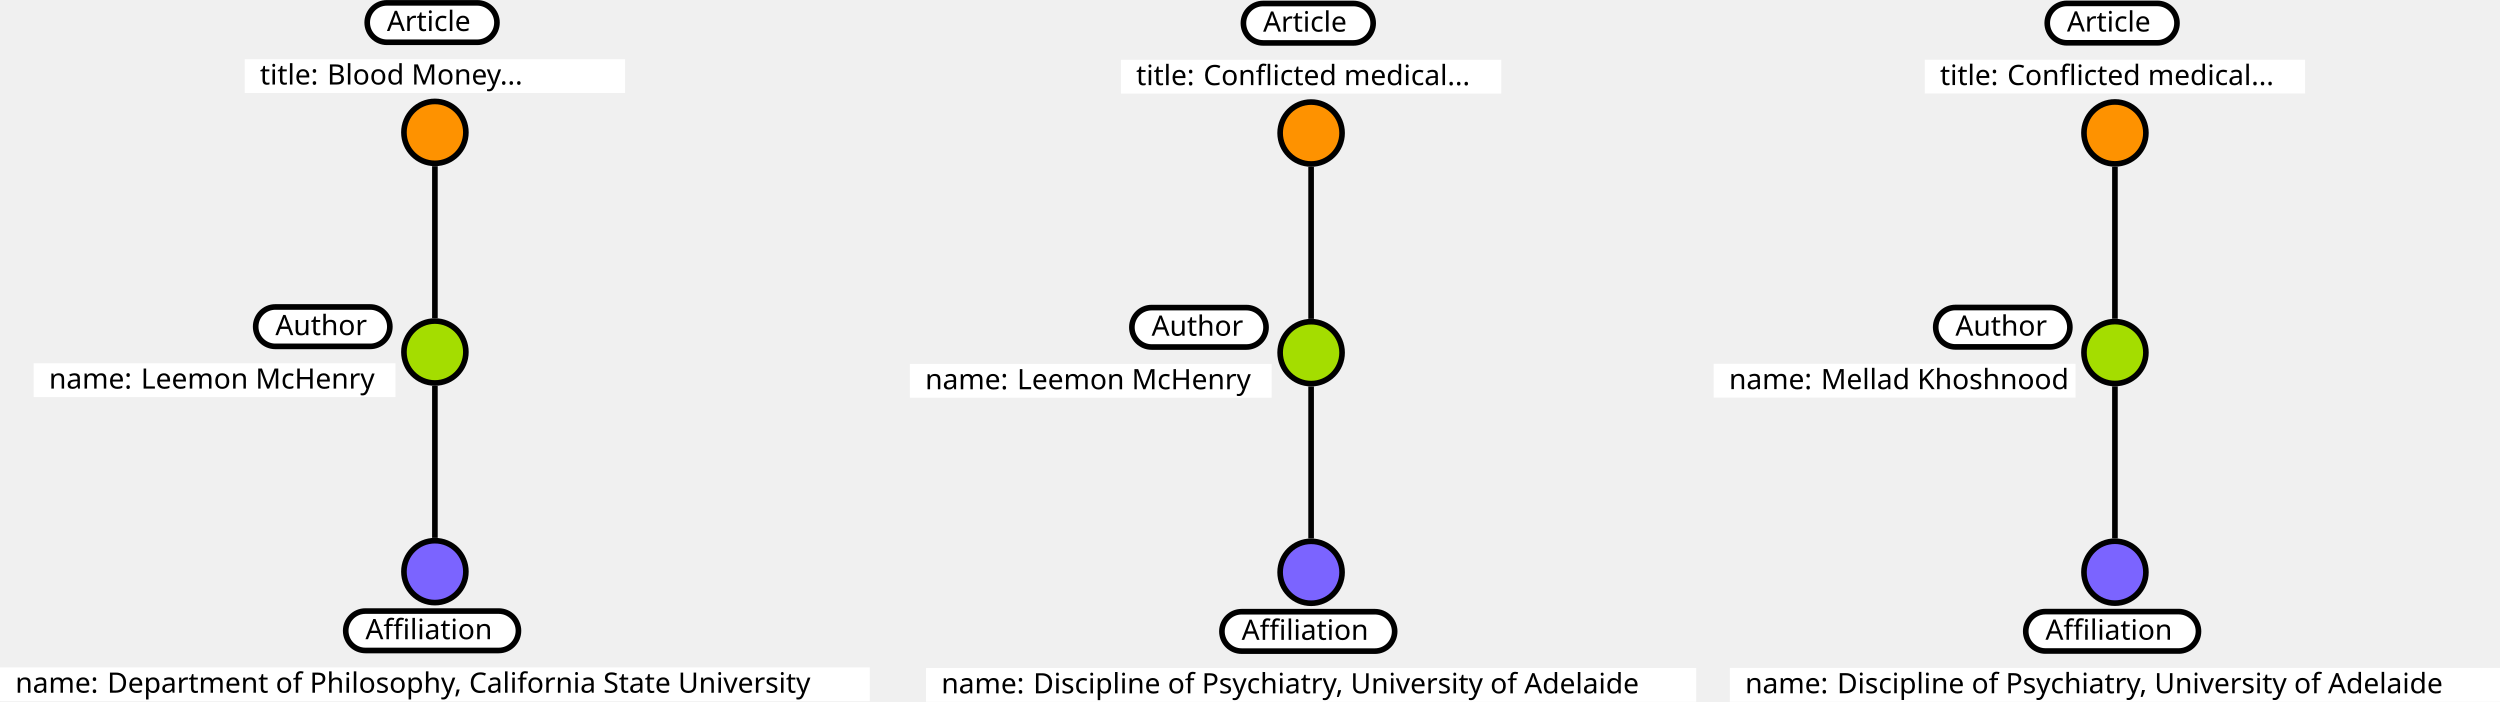
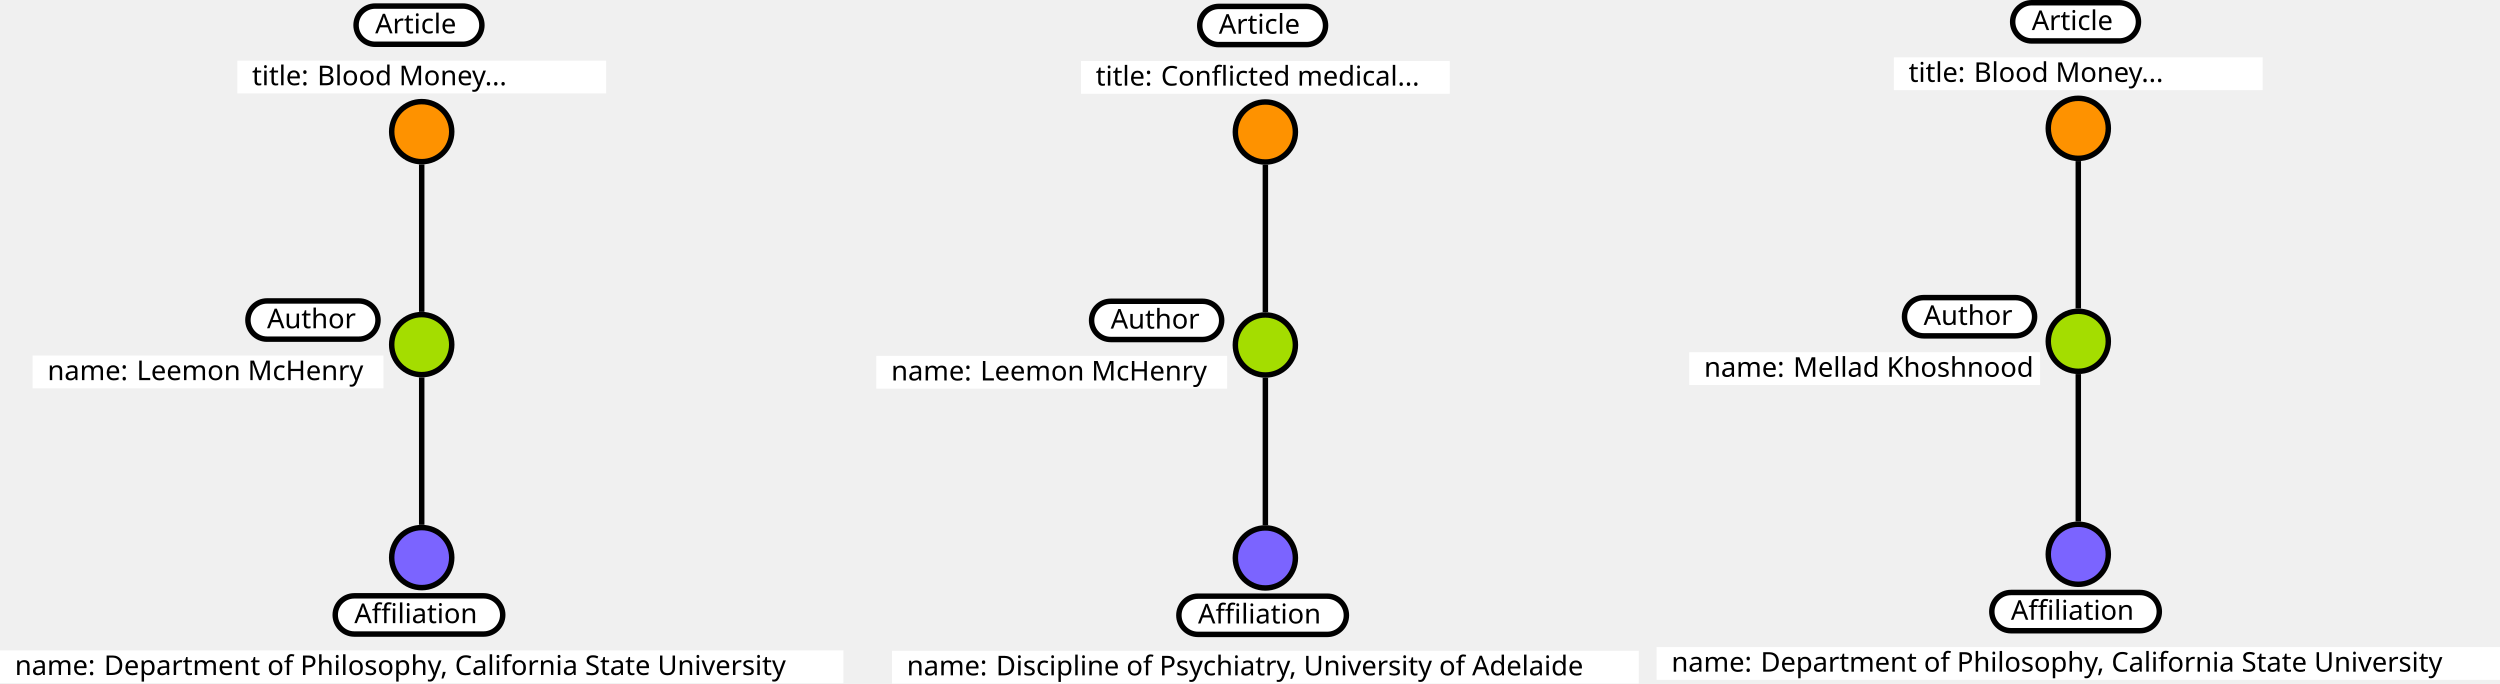
- <svg xmlns="http://www.w3.org/2000/svg" width="234.91mm" height="65.947mm" version="1.1" viewBox="0 0 234.91 65.947">
-   <defs>
-     <style type="text/css" />
-     <style type="text/css" />
-     <style type="text/css" />
-     <style type="text/css" />
-     <style type="text/css" />
-     <style type="text/css" />
-     <style type="text/css" />
+ <svg xmlns="http://www.w3.org/2000/svg" width="242.258mm" height="66.237mm" viewBox="0 0 242.258 66.237" version="1.1" id="svg5">
+   <defs id="defs2">
+     <style type="text/css" id="style182" />
+     <style type="text/css" id="style10866" />
+     <style type="text/css" id="style13614" />
+     <style type="text/css" id="style13788" />
+     <style type="text/css" id="style13962" />
+     <style type="text/css" id="style14487" />
+     <style type="text/css" id="style14661" />
  </defs>
-   <g transform="translate(38.098 -140.17)">
-     <g transform="matrix(.26458 0 0 .26458 17.848 142.82)">
-       <g class="relationship" stroke="#000" stroke-width="2">
-         <g transform="rotate(90 -47 -10)">
-           <path d="m12 0h54" />
-         </g>
-         <g transform="rotate(90,-86,29)">
-           <path d="m12 0h54" />
-         </g>
-       </g>
-       <g class="node">
-         <g fill="#fe9200" stroke="#000" stroke-width="2">
-           <circle cx="-57" cy="37" r="11" />
-         </g>
-         <g transform="translate(-57 37)">
-           <g transform="translate(0,-46)">
-             <g transform="translate(-24.042)">
-               <g fill="#fff" stroke="#000" stroke-width="2">
-                 <rect width="46.083" height="14" rx="7" ry="7" />
-                 <text x="7" y="10" fill="#000000" font-family="sans-serif" font-size="10px" stroke="none" xml:space="preserve">Article</text>
-               </g>
-             </g>
-             <g transform="translate(0,20)">
-               <g transform="translate(-67.533)" fill="#fff">
-                 <rect width="135.07" height="12" rx="0" ry="0" />
-                 <g fill="#000" font-family="sans-serif" font-size="10px" text-anchor="end">
-                   <text x="26.1" y="9" xml:space="preserve">title:</text>
-                   <text x="29.283" y="9" text-anchor="start" xml:space="preserve">Blood Money...</text>
-                 </g>
-               </g>
-             </g>
-           </g>
-         </g>
-         <g fill="#a4dd00" stroke="#000" stroke-width="2">
-           <circle cx="-57" cy="115" r="11" />
-         </g>
-         <g transform="translate(-57,115)">
-           <g transform="translate(-14,-16)">
-             <g transform="translate(-49.65)">
-               <g fill="#fff" stroke="#000" stroke-width="2">
-                 <rect width="47.65" height="14" rx="7" ry="7" />
-                 <text x="7" y="10" fill="#000000" font-family="sans-serif" font-size="10px" stroke="none" xml:space="preserve">Author</text>
-               </g>
-             </g>
-             <g transform="translate(0,20)">
-               <g transform="translate(-128.5)" fill="#fff">
-                 <rect width="128.5" height="12" rx="0" ry="0" />
-                 <g fill="#000" font-family="sans-serif" font-size="10px" text-anchor="end">
-                   <text x="34.9" y="9" xml:space="preserve">name:</text>
-                   <text x="38.083" y="9" text-anchor="start" xml:space="preserve">Leemon McHenry</text>
-                 </g>
-               </g>
-             </g>
-           </g>
-         </g>
-         <g fill="#7b64ff" stroke="#000" stroke-width="2">
-           <circle cx="-57" cy="193" r="11" />
-         </g>
-         <g transform="translate(-57,193)">
-           <g transform="translate(0,14)">
-             <g transform="translate(-31.675)">
-               <g fill="#fff" stroke="#000" stroke-width="2">
-                 <rect width="61.35" height="14" rx="7" ry="7" />
-                 <text x="7" y="10" fill="#000000" font-family="sans-serif" font-size="10px" stroke="none" xml:space="preserve">Affiliation</text>
-               </g>
-             </g>
-             <g transform="translate(0,20)">
-               <g transform="translate(-154.45)" fill="#fff">
-                 <rect width="308.9" height="12" rx="0" ry="0" />
-                 <g fill="#000" font-family="sans-serif" font-size="10px" text-anchor="end">
-                   <text x="34.9" y="9" xml:space="preserve">name:</text>
-                   <text x="38.083" y="9" text-anchor="start" xml:space="preserve">Department of Philosophy, California State University</text>
+   <g id="layer1" transform="translate(37.5187,-139.881)">
+     <g transform="matrix(0.2645833,0,0,0.2645833,18.42745,142.8494)" id="g13726">
+       <g class="relationship" id="g13622">
+         <g transform="rotate(90,-47,-9.999999)" stroke-width="2" stroke="#000000" id="g13620">
+           <path d="M 12,0 H 66" id="path13618" />
+         </g>
+       </g>
+       <g class="relationship" id="g13628">
+         <g transform="rotate(90,-86,29)" stroke-width="2" stroke="#000000" id="g13626">
+           <path d="M 12,0 H 66" id="path13624" />
+         </g>
+       </g>
+       <g class="node" id="g13660">
+         <g fill="#fe9200" stroke="#000000" stroke-width="2" id="g13632">
+           <circle cx="-57" cy="37" r="11" id="circle13630" />
+         </g>
+         <g transform="translate(-57,37)" id="g13658">
+           <g transform="translate(0,-46)" id="g13656">
+             <g id="g13642">
+               <g transform="translate(-24.04167)" id="g13640">
+                 <g fill="#ffffff" stroke="#000000" stroke-width="2" id="g13638">
+                   <rect x="0" y="0" width="46.083" height="14" rx="7" ry="7" id="rect13634" />
+                   <text xml:space="preserve" x="7" y="10" stroke="none" font-family="sans-serif" font-size="10px" font-weight="normal" fill="#000000" id="text13636">Article</text>
+                 </g>
+               </g>
+             </g>
+             <g transform="translate(0,20)" id="g13654">
+               <g transform="translate(-67.53333)" fill="#ffffff" id="g13652">
+                 <rect x="0" y="0" width="135.067" height="12" rx="0" ry="0" stroke="none" id="rect13644" />
+                 <g font-family="sans-serif" font-size="10px" font-weight="normal" fill="#000000" text-anchor="end" id="g13650">
+                   <text xml:space="preserve" x="26.1" y="9" stroke="none" id="text13646">title:</text>
+                   <text xml:space="preserve" x="29.283" y="9" stroke="none" text-anchor="start" id="text13648">Blood Money...</text>
+                 </g>
+               </g>
+             </g>
+           </g>
+         </g>
+       </g>
+       <g class="node" id="g13692">
+         <g fill="#a4dd00" stroke="#000000" stroke-width="2" id="g13664">
+           <circle cx="-57" cy="115" r="11" id="circle13662" />
+         </g>
+         <g transform="translate(-57,115)" id="g13690">
+           <g transform="translate(-14,-16)" id="g13688">
+             <g id="g13674">
+               <g transform="translate(-49.65)" id="g13672">
+                 <g fill="#ffffff" stroke="#000000" stroke-width="2" id="g13670">
+                   <rect x="0" y="0" width="47.65" height="14" rx="7" ry="7" id="rect13666" />
+                   <text xml:space="preserve" x="7" y="10" stroke="none" font-family="sans-serif" font-size="10px" font-weight="normal" fill="#000000" id="text13668">Author</text>
+                 </g>
+               </g>
+             </g>
+             <g transform="translate(0,20)" id="g13686">
+               <g transform="translate(-128.5)" fill="#ffffff" id="g13684">
+                 <rect x="0" y="0" width="128.5" height="12" rx="0" ry="0" stroke="none" id="rect13676" />
+                 <g font-family="sans-serif" font-size="10px" font-weight="normal" fill="#000000" text-anchor="end" id="g13682">
+                   <text xml:space="preserve" x="34.9" y="9" stroke="none" id="text13678">name:</text>
+                   <text xml:space="preserve" x="38.083" y="9" stroke="none" text-anchor="start" id="text13680">Leemon McHenry</text>
+                 </g>
+               </g>
+             </g>
+           </g>
+         </g>
+       </g>
+       <g class="node" id="g13724">
+         <g fill="#7b64ff" stroke="#000000" stroke-width="2" id="g13696">
+           <circle cx="-57" cy="193" r="11" id="circle13694" />
+         </g>
+         <g transform="translate(-57,193)" id="g13722">
+           <g transform="translate(0,14)" id="g13720">
+             <g id="g13706">
+               <g transform="translate(-31.675)" id="g13704">
+                 <g fill="#ffffff" stroke="#000000" stroke-width="2" id="g13702">
+                   <rect x="0" y="0" width="61.35" height="14" rx="7" ry="7" id="rect13698" />
+                   <text xml:space="preserve" x="7" y="10" stroke="none" font-family="sans-serif" font-size="10px" font-weight="normal" fill="#000000" id="text13700">Affiliation</text>
+                 </g>
+               </g>
+             </g>
+             <g transform="translate(0,20)" id="g13718">
+               <g transform="translate(-154.45)" fill="#ffffff" id="g13716">
+                 <rect x="0" y="0" width="308.9" height="12" rx="0" ry="0" stroke="none" id="rect13708" />
+                 <g font-family="sans-serif" font-size="10px" font-weight="normal" fill="#000000" text-anchor="end" id="g13714">
+                   <text xml:space="preserve" x="34.9" y="9" stroke="none" id="text13710">name:</text>
+                   <text xml:space="preserve" x="38.083" y="9" stroke="none" text-anchor="start" id="text13712">Department of Philosophy, California State University</text>
                </g>
              </g>
            </g>
          </g>
        </g>
      </g>
    </g>
-     <g transform="matrix(.26458 0 0 .26458 100.18 142.88)">
-       <g class="relationship" stroke="#000" stroke-width="2">
-         <g transform="rotate(90 -47 -10)">
-           <path d="m12 0h54" />
-         </g>
-         <g transform="rotate(90,-86,29)">
-           <path d="m12 0h54" />
-         </g>
-       </g>
-       <g class="node">
-         <g fill="#fe9200" stroke="#000" stroke-width="2">
-           <circle cx="-57" cy="37" r="11" />
-         </g>
-         <g transform="translate(-57 37)">
-           <g transform="translate(0,-46)">
-             <g transform="translate(-24.042)">
-               <g fill="#fff" stroke="#000" stroke-width="2">
-                 <rect width="46.083" height="14" rx="7" ry="7" />
-                 <text x="7" y="10" fill="#000000" font-family="sans-serif" font-size="10px" stroke="none" xml:space="preserve">Article</text>
-               </g>
-             </g>
-             <g transform="translate(0,20)">
-               <g transform="translate(-67.533)" fill="#fff">
-                 <rect width="135.07" height="12" rx="0" ry="0" />
-                 <g fill="#000" font-family="sans-serif" font-size="10px" text-anchor="end">
-                   <text x="26.1" y="9" xml:space="preserve">title:</text>
-                   <text x="29.283" y="9" text-anchor="start" xml:space="preserve">Conflicted medical...</text>
-                 </g>
-               </g>
-             </g>
-           </g>
-         </g>
-         <g fill="#a4dd00" stroke="#000" stroke-width="2">
-           <circle cx="-57" cy="115" r="11" />
-         </g>
-         <g transform="translate(-57,115)">
-           <g transform="translate(-14,-16)">
-             <g transform="translate(-49.65)">
-               <g fill="#fff" stroke="#000" stroke-width="2">
-                 <rect width="47.65" height="14" rx="7" ry="7" />
-                 <text x="7" y="10" fill="#000000" font-family="sans-serif" font-size="10px" stroke="none" xml:space="preserve">Author</text>
-               </g>
-             </g>
-             <g transform="translate(0,20)">
-               <g transform="translate(-128.5)" fill="#fff">
-                 <rect width="128.5" height="12" rx="0" ry="0" />
-                 <g fill="#000" font-family="sans-serif" font-size="10px" text-anchor="end">
-                   <text x="34.9" y="9" xml:space="preserve">name:</text>
-                   <text x="38.083" y="9" text-anchor="start" xml:space="preserve">Leemon McHenry</text>
-                 </g>
-               </g>
-             </g>
-           </g>
-         </g>
-         <g fill="#7b64ff" stroke="#000" stroke-width="2">
-           <circle cx="-57" cy="193" r="11" />
-         </g>
-         <g transform="translate(-57,193)">
-           <g transform="translate(0,14)">
-             <g transform="translate(-31.675)">
-               <g fill="#fff" stroke="#000" stroke-width="2">
-                 <rect width="61.35" height="14" rx="7" ry="7" />
-                 <text x="7" y="10" fill="#000000" font-family="sans-serif" font-size="10px" stroke="none" xml:space="preserve">Affiliation</text>
-               </g>
-             </g>
-             <g transform="translate(0,20)">
-               <g transform="translate(-136.76)" fill="#fff">
-                 <rect width="273.52" height="12" rx="0" ry="0" />
-                 <g fill="#000" font-family="sans-serif" font-size="10px" text-anchor="end">
-                   <text x="34.9" y="9" xml:space="preserve">name:</text>
-                   <text x="38.083" y="9" text-anchor="start" xml:space="preserve">Discipline of Psychiatry, University of Adelaide</text>
+     <g transform="matrix(0.2645833,0,0,0.2645833,178.9556,142.5269)" id="g13726-3">
+       <g class="relationship" id="g13622-7">
+         <g transform="rotate(90,-47,-9.999999)" stroke-width="2" stroke="#000000" id="g13620-4">
+           <path d="M 12,0 H 66" id="path13618-5" />
+         </g>
+       </g>
+       <g class="relationship" id="g13628-2">
+         <g transform="rotate(90,-86,29)" stroke-width="2" stroke="#000000" id="g13626-5">
+           <path d="M 12,0 H 66" id="path13624-4" />
+         </g>
+       </g>
+       <g class="node" id="g13660-7">
+         <g fill="#fe9200" stroke="#000000" stroke-width="2" id="g13632-4">
+           <circle cx="-57" cy="37" r="11" id="circle13630-4" />
+         </g>
+         <g transform="translate(-57,37)" id="g13658-3">
+           <g transform="translate(0,-46)" id="g13656-0">
+             <g id="g13642-7">
+               <g transform="translate(-24.04167)" id="g13640-8">
+                 <g fill="#ffffff" stroke="#000000" stroke-width="2" id="g13638-6">
+                   <rect x="0" y="0" width="46.083" height="14" rx="7" ry="7" id="rect13634-8" />
+                   <text xml:space="preserve" x="7" y="10" stroke="none" font-family="sans-serif" font-size="10px" font-weight="normal" fill="#000000" id="text13636-8">Article</text>
+                 </g>
+               </g>
+             </g>
+             <g transform="translate(0,20)" id="g13654-4">
+               <g transform="translate(-67.53333)" fill="#ffffff" id="g13652-3">
+                 <rect x="0" y="0" width="135.067" height="12" rx="0" ry="0" stroke="none" id="rect13644-1" />
+                 <g font-family="sans-serif" font-size="10px" font-weight="normal" fill="#000000" text-anchor="end" id="g13650-4">
+                   <text xml:space="preserve" x="26.1" y="9" stroke="none" id="text13646-9">title:</text>
+                   <text xml:space="preserve" x="29.283" y="9" stroke="none" text-anchor="start" id="text13648-2">Blood Money...</text>
+                 </g>
+               </g>
+             </g>
+           </g>
+         </g>
+       </g>
+       <g class="node" id="g13692-0">
+         <g fill="#a4dd00" stroke="#000000" stroke-width="2" id="g13664-6">
+           <circle cx="-57" cy="115" r="11" id="circle13662-8" />
+         </g>
+         <g transform="translate(-57,115)" id="g13690-9">
+           <g transform="translate(-14,-16)" id="g13688-2">
+             <g id="g13674-6">
+               <g transform="translate(-49.65)" id="g13672-6">
+                 <g fill="#ffffff" stroke="#000000" stroke-width="2" id="g13670-4">
+                   <rect x="0" y="0" width="47.65" height="14" rx="7" ry="7" id="rect13666-9" />
+                   <text xml:space="preserve" x="7" y="10" stroke="none" font-family="sans-serif" font-size="10px" font-weight="normal" fill="#000000" id="text13668-5">Author</text>
+                 </g>
+               </g>
+             </g>
+             <g transform="translate(0,20)" id="g13686-0">
+               <g transform="translate(-128.5)" fill="#ffffff" id="g13684-4">
+                 <rect x="0" y="0" width="128.5" height="12" rx="0" ry="0" stroke="none" id="rect13676-8" />
+                 <g font-family="sans-serif" font-size="10px" font-weight="normal" fill="#000000" text-anchor="end" id="g13682-7">
+                   <text xml:space="preserve" x="34.9" y="9" stroke="none" id="text13678-1">name:</text>
+                   <text xml:space="preserve" x="38.083" y="9" stroke="none" text-anchor="start" id="text13680-7">Mellad Khoshnood</text>
+                 </g>
+               </g>
+             </g>
+           </g>
+         </g>
+       </g>
+       <g class="node" id="g13724-2">
+         <g fill="#7b64ff" stroke="#000000" stroke-width="2" id="g13696-7">
+           <circle cx="-57" cy="193" r="11" id="circle13694-2" />
+         </g>
+         <g transform="translate(-57,193)" id="g13722-2">
+           <g transform="translate(0,14)" id="g13720-6">
+             <g id="g13706-1">
+               <g transform="translate(-31.675)" id="g13704-0">
+                 <g fill="#ffffff" stroke="#000000" stroke-width="2" id="g13702-6">
+                   <rect x="0" y="0" width="61.35" height="14" rx="7" ry="7" id="rect13698-1" />
+                   <text xml:space="preserve" x="7" y="10" stroke="none" font-family="sans-serif" font-size="10px" font-weight="normal" fill="#000000" id="text13700-5">Affiliation</text>
+                 </g>
+               </g>
+             </g>
+             <g transform="translate(0,20)" id="g13718-9">
+               <g transform="translate(-154.45)" fill="#ffffff" id="g13716-4">
+                 <rect x="0" y="0" width="308.9" height="12" rx="0" ry="0" stroke="none" id="rect13708-9" />
+                 <g font-family="sans-serif" font-size="10px" font-weight="normal" fill="#000000" text-anchor="end" id="g13714-0">
+                   <text xml:space="preserve" x="34.9" y="9" stroke="none" id="text13710-9">name:</text>
+                   <text xml:space="preserve" x="38.083" y="9" stroke="none" text-anchor="start" id="text13712-1">Department of Philosophy, California State University</text>
                </g>
              </g>
            </g>
          </g>
        </g>
      </g>
    </g>
-     <g transform="matrix(.26458 0 0 .26458 175.71 142.87)">
-       <g class="relationship" stroke="#000" stroke-width="2">
-         <g transform="rotate(90 -47 -10)">
-           <path d="m12 0h54" />
-         </g>
-         <g transform="rotate(90,-86,29)">
-           <path d="m12 0h54" />
-         </g>
-       </g>
-       <g class="node">
-         <g fill="#fe9200" stroke="#000" stroke-width="2">
-           <circle cx="-57" cy="37" r="11" />
-         </g>
-         <g transform="translate(-57 37)">
-           <g transform="translate(0,-46)">
-             <g transform="translate(-24.042)">
-               <g fill="#fff" stroke="#000" stroke-width="2">
-                 <rect width="46.083" height="14" rx="7" ry="7" />
-                 <text x="7" y="10" fill="#000000" font-family="sans-serif" font-size="10px" stroke="none" xml:space="preserve">Article</text>
-               </g>
-             </g>
-             <g transform="translate(0,20)">
-               <g transform="translate(-67.533)" fill="#fff">
-                 <rect width="135.07" height="12" rx="0" ry="0" />
-                 <g fill="#000" font-family="sans-serif" font-size="10px" text-anchor="end">
-                   <text x="26.1" y="9" xml:space="preserve">title:</text>
-                   <text x="29.283" y="9" text-anchor="start" xml:space="preserve">Conflicted medical...</text>
-                 </g>
-               </g>
-             </g>
-           </g>
-         </g>
-         <g fill="#a4dd00" stroke="#000" stroke-width="2">
-           <circle cx="-57" cy="115" r="11" />
-         </g>
-         <g transform="translate(-57,115)">
-           <g transform="translate(-14,-16)">
-             <g transform="translate(-49.65)">
-               <g fill="#fff" stroke="#000" stroke-width="2">
-                 <rect width="47.65" height="14" rx="7" ry="7" />
-                 <text x="7" y="10" fill="#000000" font-family="sans-serif" font-size="10px" stroke="none" xml:space="preserve">Author</text>
-               </g>
-             </g>
-             <g transform="translate(0,20)">
-               <g transform="translate(-128.5)" fill="#fff">
-                 <rect width="128.5" height="12" rx="0" ry="0" />
-                 <g fill="#000" font-family="sans-serif" font-size="10px" text-anchor="end">
-                   <text x="34.9" y="9" xml:space="preserve">name:</text>
-                   <text x="38.083" y="9" text-anchor="start" xml:space="preserve">Mellad Khoshnood</text>
-                 </g>
-               </g>
-             </g>
-           </g>
-         </g>
-         <g fill="#7b64ff" stroke="#000" stroke-width="2">
-           <circle cx="-57" cy="193" r="11" />
-         </g>
-         <g transform="translate(-57,193)">
-           <g transform="translate(0,14)">
-             <g transform="translate(-31.675)">
-               <g fill="#fff" stroke="#000" stroke-width="2">
-                 <rect width="61.35" height="14" rx="7" ry="7" />
-                 <text x="7" y="10" fill="#000000" font-family="sans-serif" font-size="10px" stroke="none" xml:space="preserve">Affiliation</text>
-               </g>
-             </g>
-             <g transform="translate(0,20)">
-               <g transform="translate(-136.76)" fill="#fff">
-                 <rect width="273.52" height="12" rx="0" ry="0" />
-                 <g fill="#000" font-family="sans-serif" font-size="10px" text-anchor="end">
-                   <text x="34.9" y="9" xml:space="preserve">name:</text>
-                   <text x="38.083" y="9" text-anchor="start" xml:space="preserve">Discipline of Psychiatry, University of Adelaide</text>
+     <g transform="matrix(0.2645833,0,0,0.2645833,100.1812,142.8828)" id="g13900">
+       <g class="relationship" id="g13796">
+         <g transform="rotate(90,-47,-9.999999)" stroke-width="2" stroke="#000000" id="g13794">
+           <path d="M 12,0 H 66" id="path13792" />
+         </g>
+       </g>
+       <g class="relationship" id="g13802">
+         <g transform="rotate(90,-86,29)" stroke-width="2" stroke="#000000" id="g13800">
+           <path d="M 12,0 H 66" id="path13798" />
+         </g>
+       </g>
+       <g class="node" id="g13834">
+         <g fill="#fe9200" stroke="#000000" stroke-width="2" id="g13806">
+           <circle cx="-57" cy="37" r="11" id="circle13804" />
+         </g>
+         <g transform="translate(-57,37)" id="g13832">
+           <g transform="translate(0,-46)" id="g13830">
+             <g id="g13816">
+               <g transform="translate(-24.04167)" id="g13814">
+                 <g fill="#ffffff" stroke="#000000" stroke-width="2" id="g13812">
+                   <rect x="0" y="0" width="46.083" height="14" rx="7" ry="7" id="rect13808" />
+                   <text xml:space="preserve" x="7" y="10" stroke="none" font-family="sans-serif" font-size="10px" font-weight="normal" fill="#000000" id="text13810">Article</text>
+                 </g>
+               </g>
+             </g>
+             <g transform="translate(0,20)" id="g13828">
+               <g transform="translate(-67.53333)" fill="#ffffff" id="g13826">
+                 <rect x="0" y="0" width="135.067" height="12" rx="0" ry="0" stroke="none" id="rect13818" />
+                 <g font-family="sans-serif" font-size="10px" font-weight="normal" fill="#000000" text-anchor="end" id="g13824">
+                   <text xml:space="preserve" x="26.1" y="9" stroke="none" id="text13820">title:</text>
+                   <text xml:space="preserve" x="29.283" y="9" stroke="none" text-anchor="start" id="text13822">Conflicted medical...</text>
+                 </g>
+               </g>
+             </g>
+           </g>
+         </g>
+       </g>
+       <g class="node" id="g13866">
+         <g fill="#a4dd00" stroke="#000000" stroke-width="2" id="g13838">
+           <circle cx="-57" cy="115" r="11" id="circle13836" />
+         </g>
+         <g transform="translate(-57,115)" id="g13864">
+           <g transform="translate(-14,-16)" id="g13862">
+             <g id="g13848">
+               <g transform="translate(-49.65)" id="g13846">
+                 <g fill="#ffffff" stroke="#000000" stroke-width="2" id="g13844">
+                   <rect x="0" y="0" width="47.65" height="14" rx="7" ry="7" id="rect13840" />
+                   <text xml:space="preserve" x="7" y="10" stroke="none" font-family="sans-serif" font-size="10px" font-weight="normal" fill="#000000" id="text13842">Author</text>
+                 </g>
+               </g>
+             </g>
+             <g transform="translate(0,20)" id="g13860">
+               <g transform="translate(-128.5)" fill="#ffffff" id="g13858">
+                 <rect x="0" y="0" width="128.5" height="12" rx="0" ry="0" stroke="none" id="rect13850" />
+                 <g font-family="sans-serif" font-size="10px" font-weight="normal" fill="#000000" text-anchor="end" id="g13856">
+                   <text xml:space="preserve" x="34.9" y="9" stroke="none" id="text13852">name:</text>
+                   <text xml:space="preserve" x="38.083" y="9" stroke="none" text-anchor="start" id="text13854">Leemon McHenry</text>
+                 </g>
+               </g>
+             </g>
+           </g>
+         </g>
+       </g>
+       <g class="node" id="g13898">
+         <g fill="#7b64ff" stroke="#000000" stroke-width="2" id="g13870">
+           <circle cx="-57" cy="193" r="11" id="circle13868" />
+         </g>
+         <g transform="translate(-57,193)" id="g13896">
+           <g transform="translate(0,14)" id="g13894">
+             <g id="g13880">
+               <g transform="translate(-31.675)" id="g13878">
+                 <g fill="#ffffff" stroke="#000000" stroke-width="2" id="g13876">
+                   <rect x="0" y="0" width="61.35" height="14" rx="7" ry="7" id="rect13872" />
+                   <text xml:space="preserve" x="7" y="10" stroke="none" font-family="sans-serif" font-size="10px" font-weight="normal" fill="#000000" id="text13874">Affiliation</text>
+                 </g>
+               </g>
+             </g>
+             <g transform="translate(0,20)" id="g13892">
+               <g transform="translate(-136.7583)" fill="#ffffff" id="g13890">
+                 <rect x="0" y="0" width="273.517" height="12" rx="0" ry="0" stroke="none" id="rect13882" />
+                 <g font-family="sans-serif" font-size="10px" font-weight="normal" fill="#000000" text-anchor="end" id="g13888">
+                   <text xml:space="preserve" x="34.9" y="9" stroke="none" id="text13884">name:</text>
+                   <text xml:space="preserve" x="38.083" y="9" stroke="none" text-anchor="start" id="text13886">Discipline of Psychiatry, University of Adelaide</text>
                </g>
              </g>
            </g>
          </g>
        </g>
      </g>
    </g>
+     <g transform="matrix(0.2645833,0,0,0.2645833,175.7138,142.8716)" id="g14599" />
  </g>
</svg>
